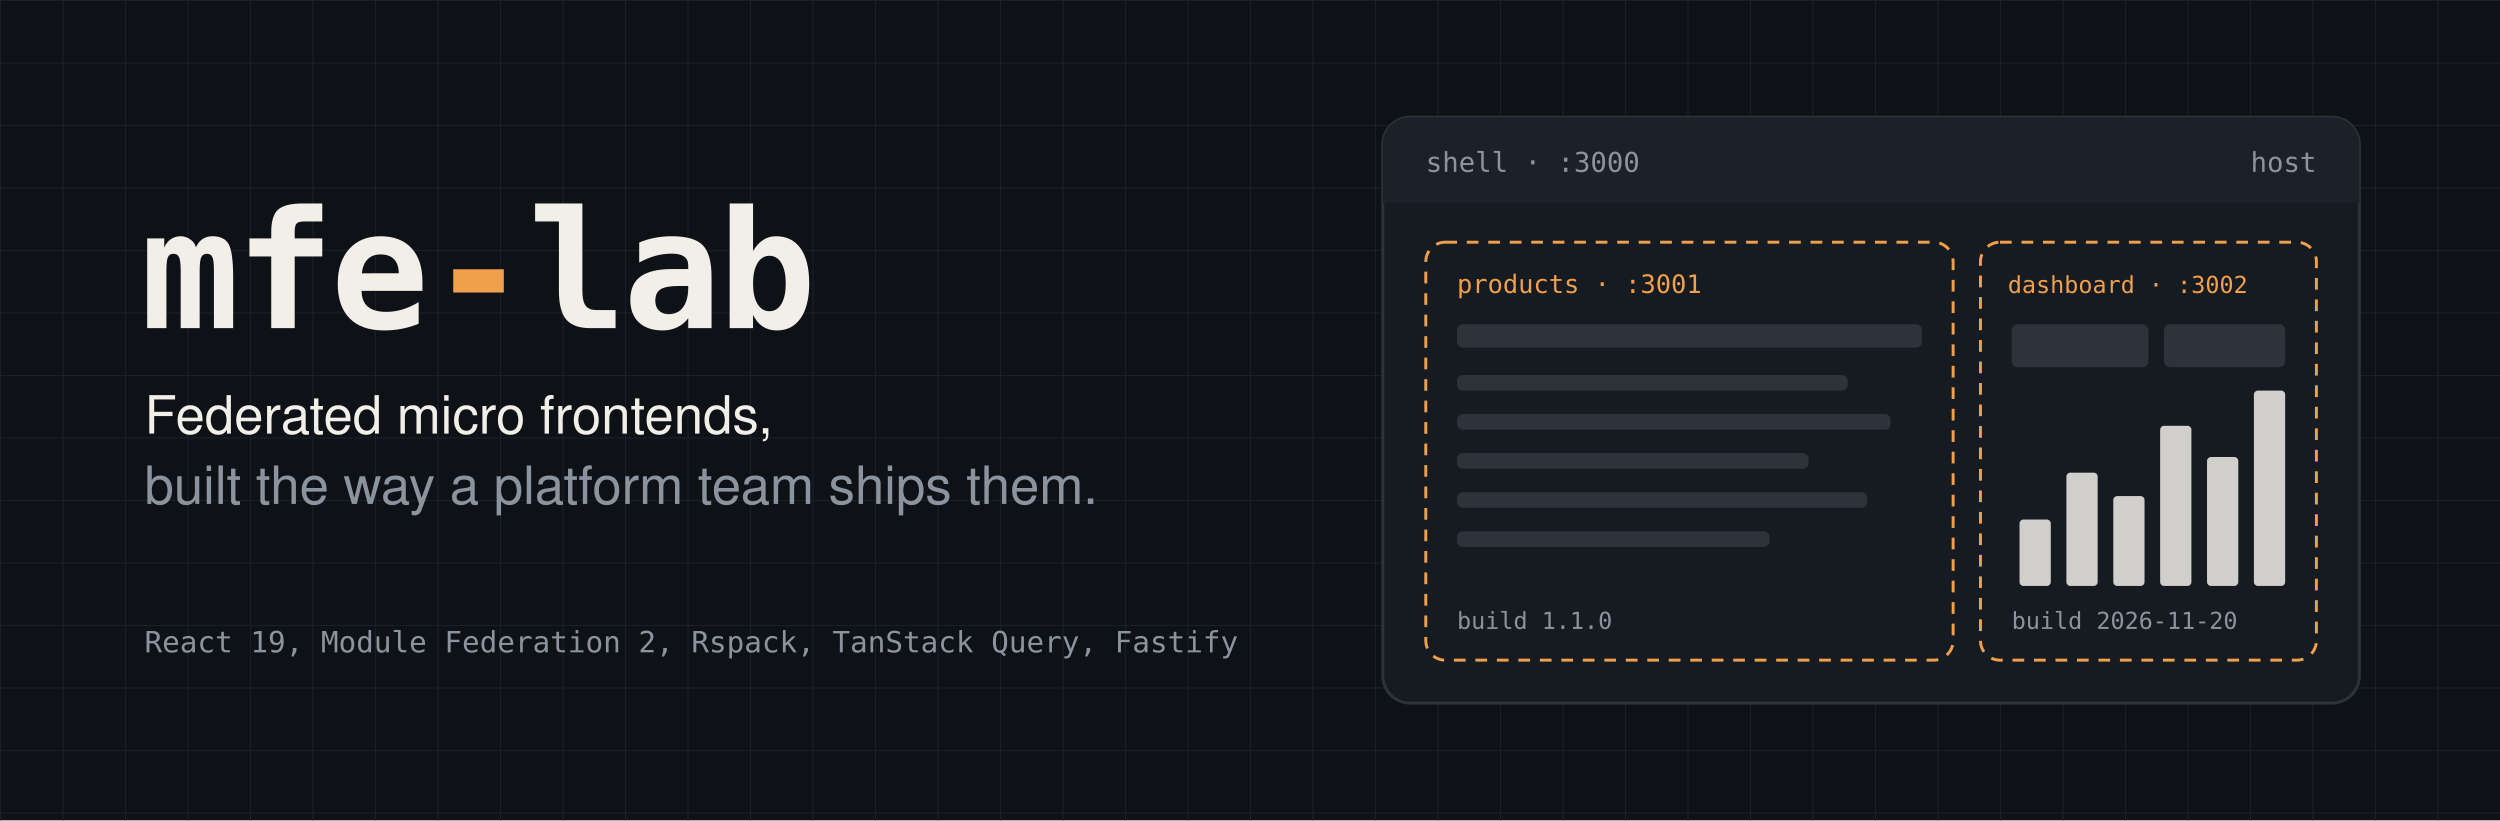
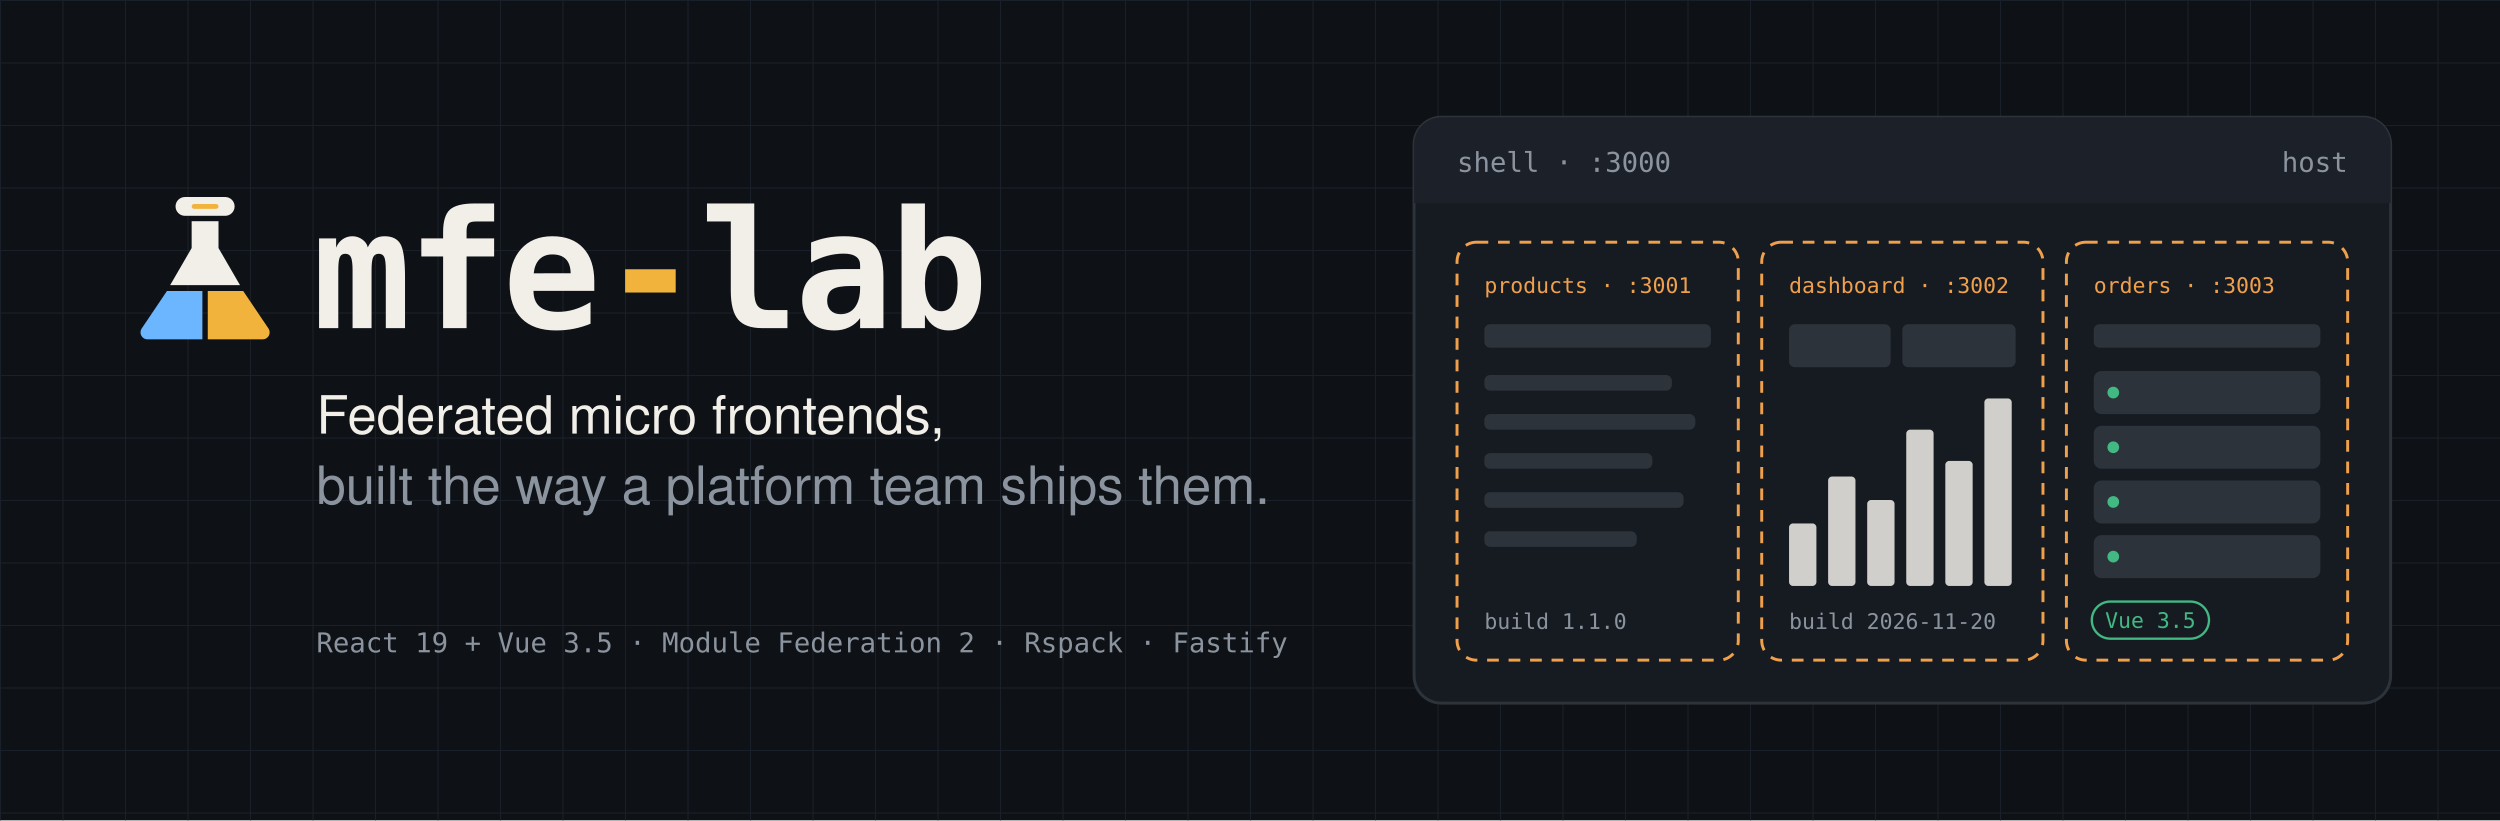
<svg xmlns="http://www.w3.org/2000/svg" viewBox="0 0 1280 420" width="1280" height="420" role="img" aria-labelledby="t d">
  <defs>
    <style>
      .sans { font-family: ui-sans-serif, -apple-system, "Segoe UI", Helvetica, Arial, sans-serif; }
      .mono { font-family: ui-monospace, SFMono-Regular, Menlo, Consolas, monospace; }
    </style>
    <pattern id="grid" width="32" height="32" patternUnits="userSpaceOnUse">
      <path d="M32 0H0V32" fill="none" stroke="#1b2129" stroke-width="1" />
    </pattern>
  </defs>
  <rect width="1280" height="420" fill="#0e1116" />
  <rect width="1280" height="420" fill="url(#grid)" />
-   <text x="72" y="168" class="mono" font-size="84" font-weight="700" fill="#f2efe9" letter-spacing="-2">mfe<tspan fill="#f0a04b">-</tspan>lab</text>
-   <text x="74" y="222" class="sans" font-size="27" fill="#f2efe9">Federated micro frontends,</text>
-   <text x="74" y="258" class="sans" font-size="27" fill="#8b949e">built the way a platform team ships them.</text>
-   <text x="74" y="334" class="mono" font-size="15" fill="#8b949e">React 19, Module Federation 2, Rspack, TanStack Query, Fastify</text>
-   <g transform="translate(708 60)">
+   <g transform="translate(61 94) scale(1.375)">
+     <rect x="21" y="5" width="22" height="7" rx="3.5" fill="#f2efe9" />
+     <rect x="27" y="7.6" width="10" height="1.8" rx=".9" fill="#f2b33d" />
+     <path d="M27 14h10v10l8 13.8H19L27 24z" fill="#f2efe9" />
+     <path d="M17.8 40H31v18H10.6a2.6 2.6 0 0 1-2.3-3.9z" fill="#6cb6ff" />
+     <path d="M33 40h13.2l9.5 14.1a2.6 2.6 0 0 1-2.3 3.9H33z" fill="#f2b33d" />
+   </g>
+   <text x="160" y="168" class="mono" font-size="84" font-weight="700" fill="#f2efe9" letter-spacing="-2">mfe<tspan fill="#f2b33d">-</tspan>lab</text>
+   <text x="162" y="222" class="sans" font-size="27" fill="#f2efe9">Federated micro frontends,</text>
+   <text x="162" y="258" class="sans" font-size="27" fill="#8b949e">built the way a platform team ships them.</text>
+   <text x="162" y="334" class="mono" font-size="14" fill="#8b949e">React 19 + Vue 3.5 · Module Federation 2 · Rspack · Fastify</text>
+   <g transform="translate(724 60)">
    <rect width="500" height="300" rx="14" fill="#161b22" stroke="#2d333b" stroke-width="1.5" />
    <path d="M0 14a14 14 0 0 1 14-14h472a14 14 0 0 1 14 14v30H0z" fill="#1c2129" />
    <text x="22" y="28" class="mono" font-size="14" fill="#8b949e">shell · :3000</text>
    <text x="478" y="28" class="mono" font-size="14" fill="#8b949e" text-anchor="end">host</text>
-     <rect x="22" y="64" width="270" height="214" rx="10" fill="none" stroke="#f0a04b" stroke-width="1.5" stroke-dasharray="6 5" />
-     <text x="38" y="90" class="mono" font-size="13" fill="#f0a04b">products · :3001</text>
+     <rect x="22" y="64" width="144" height="214" rx="10" fill="none" stroke="#f0a04b" stroke-width="1.5" stroke-dasharray="6 5" />
+     <text x="36" y="90" class="mono" font-size="11" fill="#f0a04b">products · :3001</text>
    <g fill="#2d333b">
-       <rect x="38" y="106" width="238" height="12" rx="3" />
-       <rect x="38" y="132" width="200" height="8" rx="3" />
-       <rect x="38" y="152" width="222" height="8" rx="3" />
-       <rect x="38" y="172" width="180" height="8" rx="3" />
-       <rect x="38" y="192" width="210" height="8" rx="3" />
-       <rect x="38" y="212" width="160" height="8" rx="3" />
+       <rect x="36" y="106" width="116" height="12" rx="3" />
+       <rect x="36" y="132" width="96" height="8" rx="3" />
+       <rect x="36" y="152" width="108" height="8" rx="3" />
+       <rect x="36" y="172" width="86" height="8" rx="3" />
+       <rect x="36" y="192" width="102" height="8" rx="3" />
+       <rect x="36" y="212" width="78" height="8" rx="3" />
    </g>
-     <text x="38" y="262" class="mono" font-size="12" fill="#8b949e">build 1.1.0</text>
-     <rect x="306" y="64" width="172" height="214" rx="10" fill="none" stroke="#f0a04b" stroke-width="1.5" stroke-dasharray="6 5" />
-     <text x="320" y="90" class="mono" font-size="12" fill="#f0a04b">dashboard · :3002</text>
+     <text x="36" y="262" class="mono" font-size="11" fill="#8b949e">build 1.1.0</text>
+     <rect x="178" y="64" width="144" height="214" rx="10" fill="none" stroke="#f0a04b" stroke-width="1.5" stroke-dasharray="6 5" />
+     <text x="192" y="90" class="mono" font-size="11" fill="#f0a04b">dashboard · :3002</text>
+     <rect x="192" y="106" width="52" height="22" rx="3" fill="#2d333b" />
+     <rect x="250" y="106" width="58" height="22" rx="3" fill="#2d333b" />
    <g fill="#f2efe9" opacity="0.85">
-       <rect x="326" y="206" width="16" height="34" rx="2" />
-       <rect x="350" y="182" width="16" height="58" rx="2" />
-       <rect x="374" y="194" width="16" height="46" rx="2" />
-       <rect x="398" y="158" width="16" height="82" rx="2" />
-       <rect x="422" y="174" width="16" height="66" rx="2" />
-       <rect x="446" y="140" width="16" height="100" rx="2" />
+       <rect x="192" y="208" width="14" height="32" rx="2" />
+       <rect x="212" y="184" width="14" height="56" rx="2" />
+       <rect x="232" y="196" width="14" height="44" rx="2" />
+       <rect x="252" y="160" width="14" height="80" rx="2" />
+       <rect x="272" y="176" width="14" height="64" rx="2" />
+       <rect x="292" y="144" width="14" height="96" rx="2" />
    </g>
-     <rect x="322" y="106" width="70" height="22" rx="3" fill="#2d333b" />
-     <rect x="400" y="106" width="62" height="22" rx="3" fill="#2d333b" />
-     <text x="322" y="262" class="mono" font-size="12" fill="#8b949e">build 2026-11-20</text>
+     <text x="192" y="262" class="mono" font-size="11" fill="#8b949e">build 2026-11-20</text>
+     <rect x="334" y="64" width="144" height="214" rx="10" fill="none" stroke="#f0a04b" stroke-width="1.5" stroke-dasharray="6 5" />
+     <text x="348" y="90" class="mono" font-size="11" fill="#f0a04b">orders · :3003</text>
+     <g fill="#2d333b">
+       <rect x="348" y="106" width="116" height="12" rx="3" />
+       <rect x="348" y="130" width="116" height="22" rx="4" />
+       <rect x="348" y="158" width="116" height="22" rx="4" />
+       <rect x="348" y="186" width="116" height="22" rx="4" />
+       <rect x="348" y="214" width="116" height="22" rx="4" />
+     </g>
+     <g fill="#42b883">
+       <circle cx="358" cy="141" r="3" />
+       <circle cx="358" cy="169" r="3" />
+       <circle cx="358" cy="197" r="3" />
+       <circle cx="358" cy="225" r="3" />
+     </g>
+     <rect x="347" y="248" width="60" height="19" rx="9.5" fill="none" stroke="#42b883" stroke-width="1.2" />
+     <text x="377" y="261.5" class="mono" font-size="11" fill="#42b883" text-anchor="middle">Vue 3.5</text>
  </g>
</svg>
